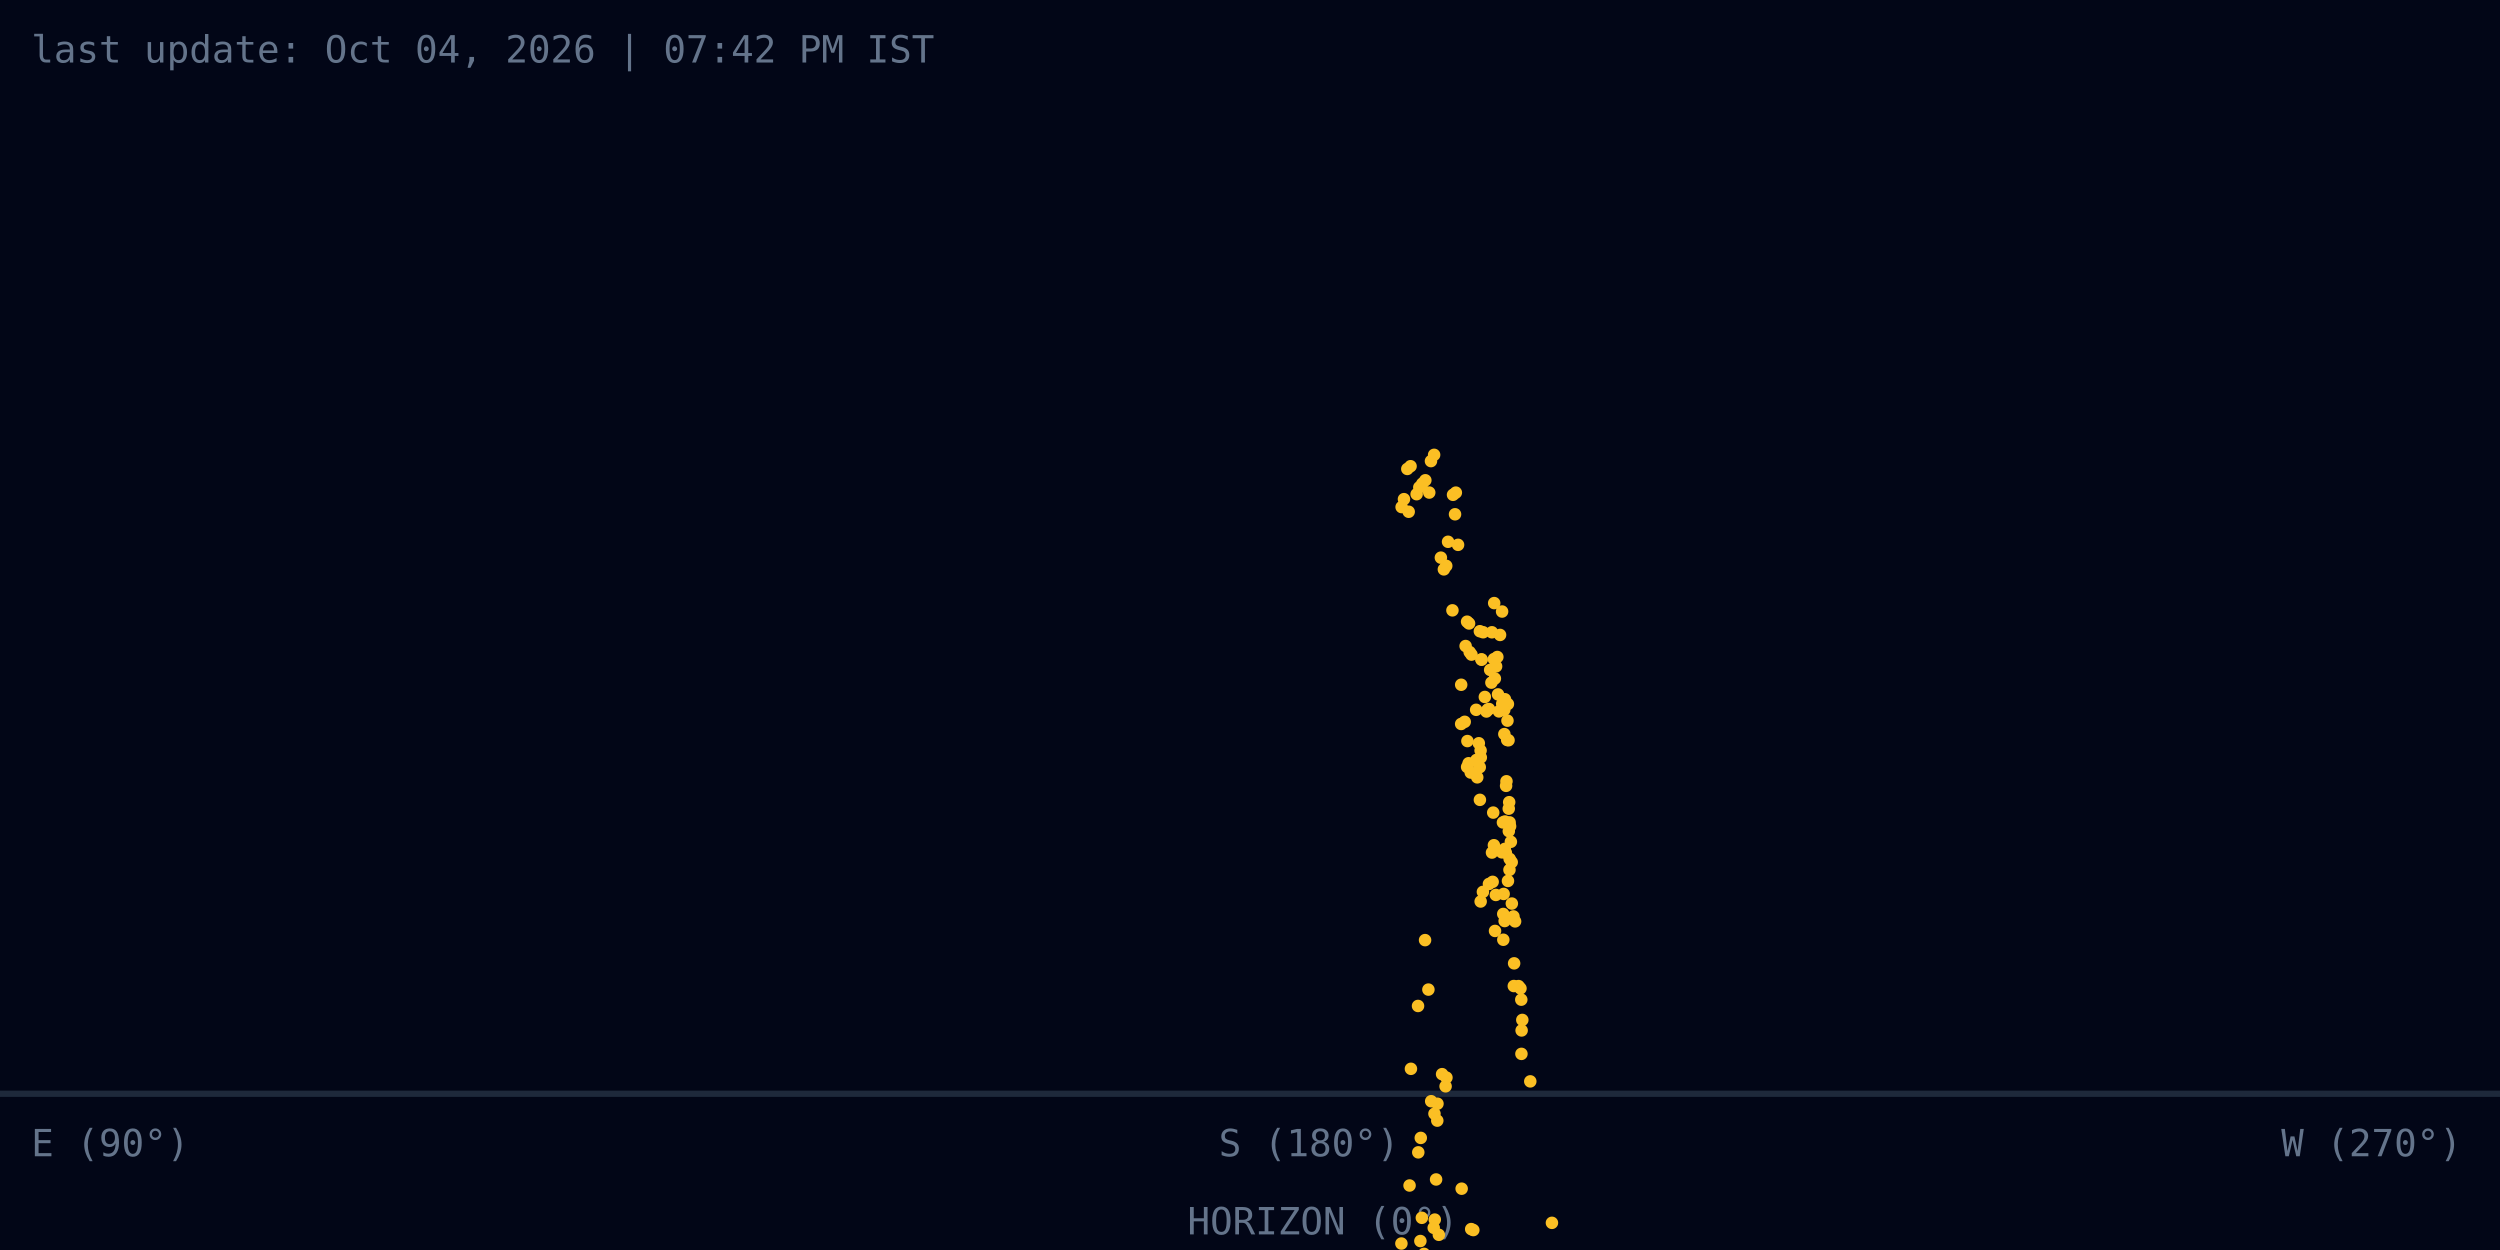
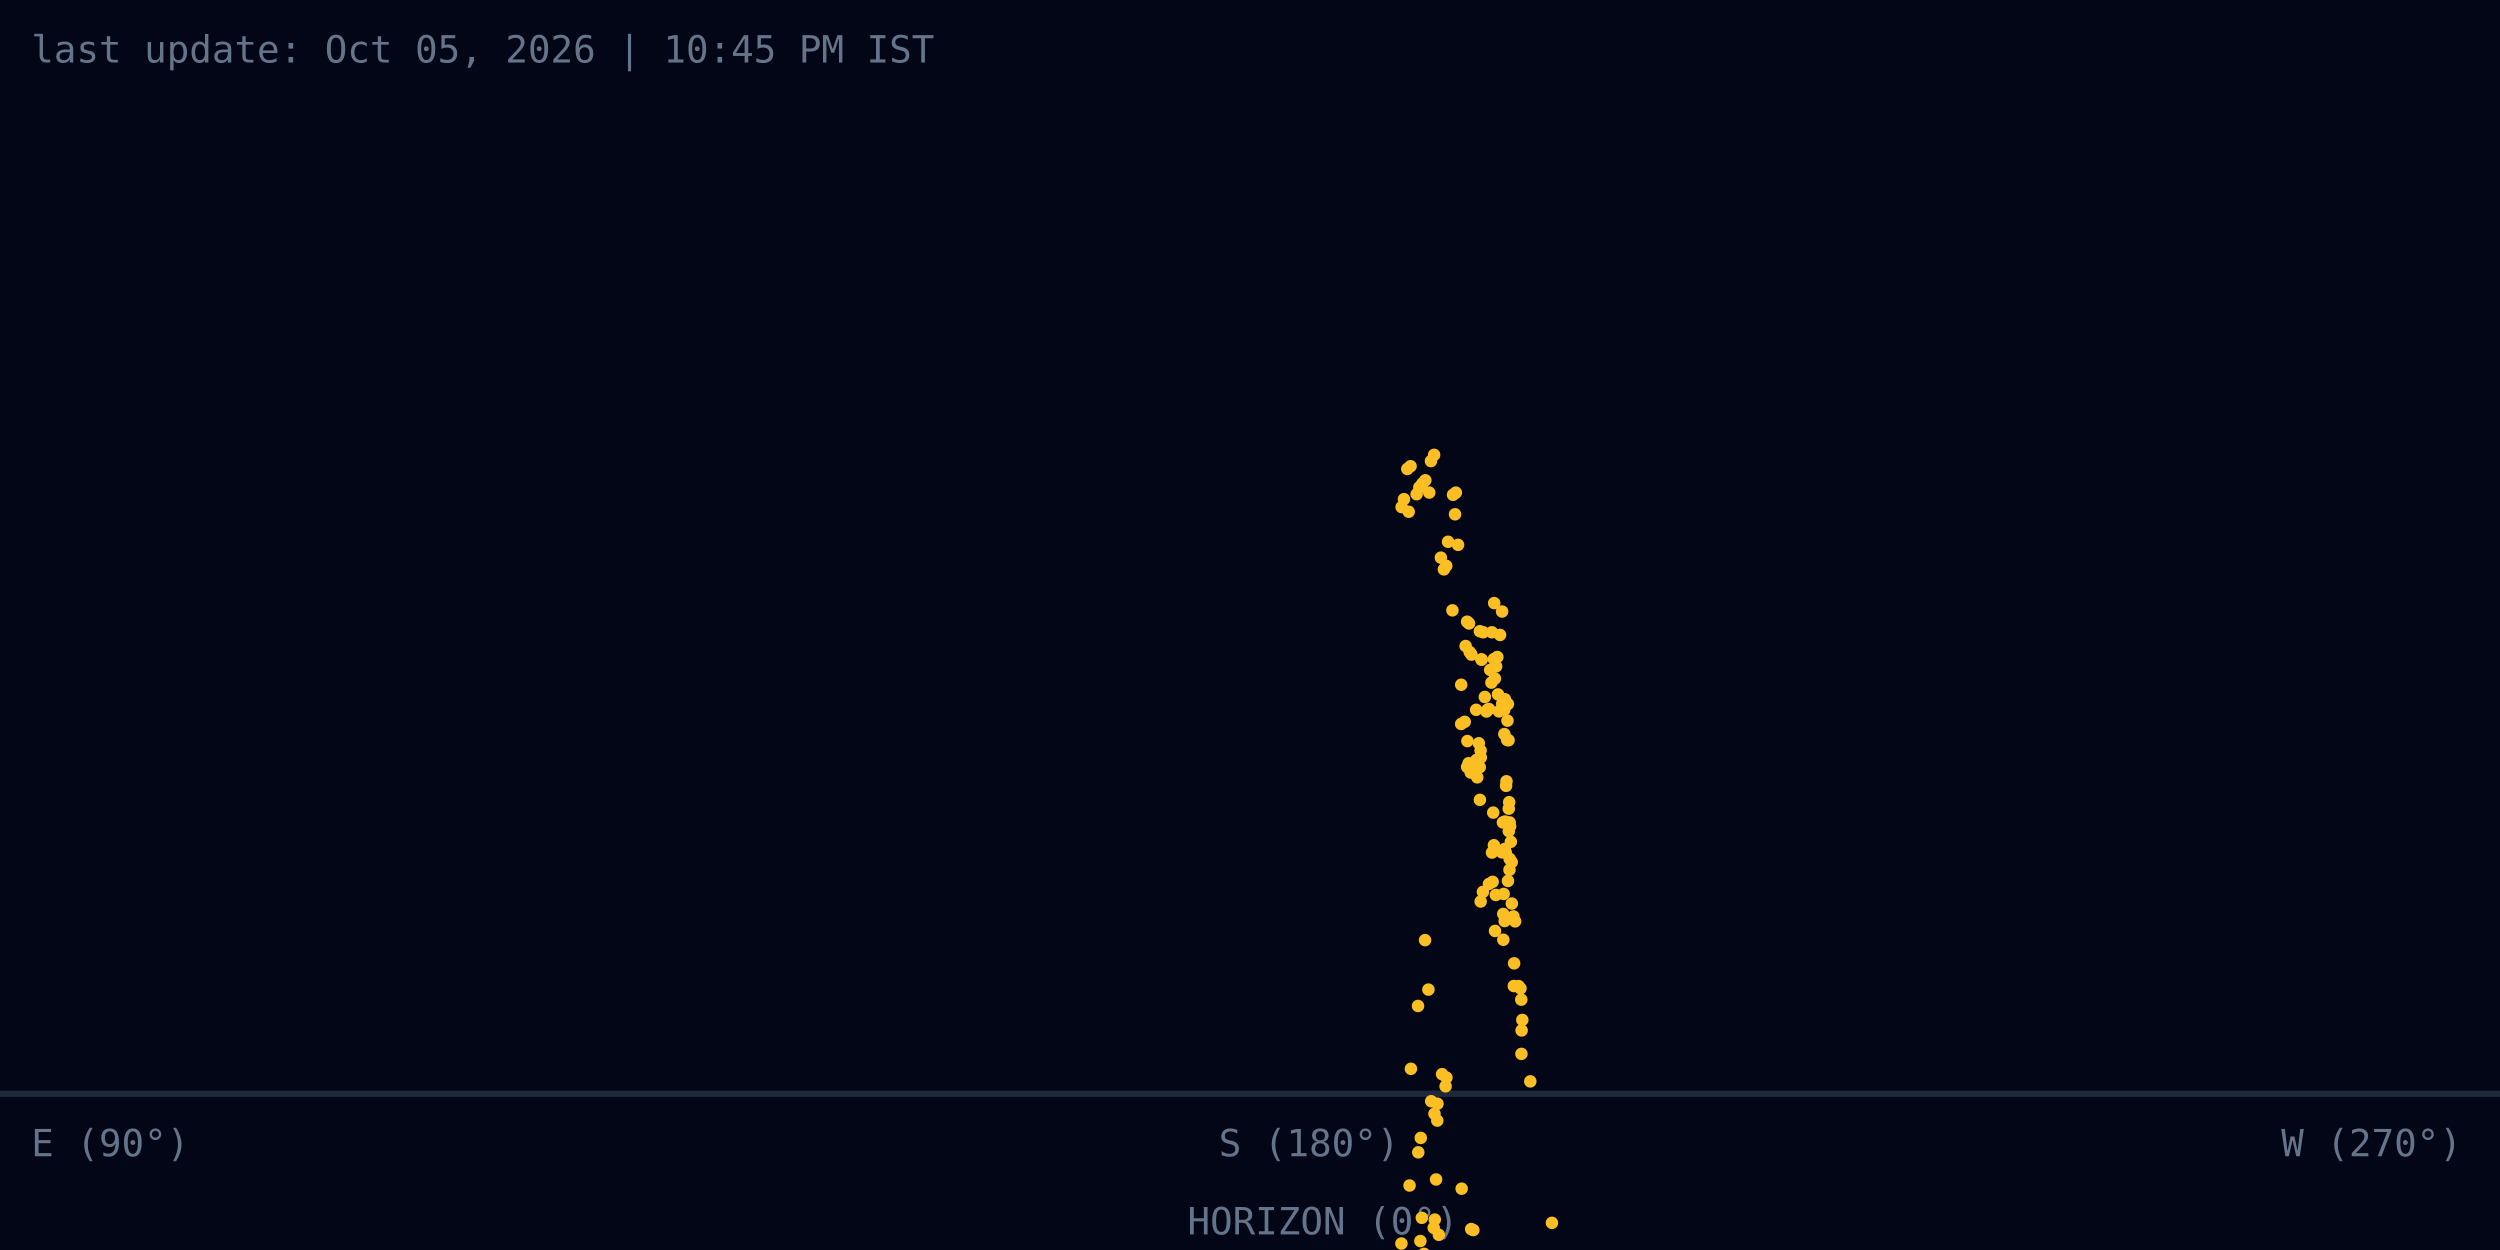
<svg xmlns="http://www.w3.org/2000/svg" width="800" height="400" viewBox="0 0 800 400">
  <rect width="800" height="400" fill="#020617" />
-   <text id="last-update" x="10" y="20" fill="#64748b" font-family="monospace">last update: Oct 04, 2026 | 07:42 PM IST</text>
+   <text id="last-update" x="10" y="20" fill="#64748b" font-family="monospace">last update: Oct 05, 2026 | 10:45 PM IST</text>
  <line x1="0" y1="350" x2="800" y2="350" stroke="#1e293b" stroke-width="2" />
  <text x="380" y="395" fill="#64748b" font-size="12" font-family="monospace">HORIZON (0°)</text>
  <text x="730" y="370" fill="#64748b" font-size="12" font-family="monospace">W (270°)</text>
  <text x="390" y="370" fill="#64748b" font-size="12" font-family="monospace">S (180°)</text>
  <text x="10" y="370" fill="#64748b" font-size="12" font-family="monospace">E (90°)</text>
  <g id="analemma-points">
    <circle cx=" 465.61" cy=" 164.57" r="2" fill="#fbbf24">
 </circle>
    <circle cx=" 467.57" cy=" 231.67" r="2" fill="#fbbf24">
 </circle>
    <circle cx=" 467.58" cy=" 219.12" r="2" fill="#fbbf24">
 </circle>
    <circle cx=" 468.71" cy=" 230.98" r="2" fill="#fbbf24">
 </circle>
    <circle cx=" 469.57" cy=" 237.14" r="2" fill="#fbbf24">
 </circle>
    <circle cx=" 469.00" cy=" 206.73" r="2" fill="#fbbf24">
 </circle>
    <circle cx=" 469.47" cy=" 198.94" r="2" fill="#fbbf24">
 </circle>
    <circle cx=" 470.10" cy=" 199.51" r="2" fill="#fbbf24">
 </circle>
    <circle cx=" 474.53" cy=" 285.41" r="2" fill="#fbbf24">
 </circle>
    <circle cx=" 472.47" cy=" 243.18" r="2" fill="#fbbf24">
 </circle>
    <circle cx=" 473.57" cy=" 255.95" r="2" fill="#fbbf24">
 </circle>
    <circle cx=" 473.22" cy=" 237.84" r="2" fill="#fbbf24">
 </circle>
    <circle cx=" 473.79" cy=" 240.17" r="2" fill="#fbbf24">
 </circle>
    <circle cx=" 473.56" cy=" 201.99" r="2" fill="#fbbf24">
 </circle>
    <circle cx=" 474.09" cy=" 210.99" r="2" fill="#fbbf24">
 </circle>
    <circle cx=" 478.41" cy=" 297.90" r="2" fill="#fbbf24">
 </circle>
    <circle cx=" 477.65" cy=" 282.19" r="2" fill="#fbbf24">
 </circle>
    <circle cx=" 477.44" cy=" 272.82" r="2" fill="#fbbf24">
 </circle>
    <circle cx=" 478.67" cy=" 286.38" r="2" fill="#fbbf24">
 </circle>
    <circle cx=" 478.05" cy=" 270.47" r="2" fill="#fbbf24">
 </circle>
    <circle cx=" 476.85" cy=" 214.37" r="2" fill="#fbbf24">
 </circle>
    <circle cx=" 477.25" cy=" 218.44" r="2" fill="#fbbf24">
 </circle>
    <circle cx=" 481.06" cy=" 300.72" r="2" fill="#fbbf24">
 </circle>
    <circle cx=" 481.04" cy=" 292.47" r="2" fill="#fbbf24">
 </circle>
    <circle cx=" 481.49" cy=" 294.73" r="2" fill="#fbbf24">
 </circle>
    <circle cx=" 481.17" cy=" 286.06" r="2" fill="#fbbf24">
 </circle>
    <circle cx=" 479.37" cy=" 222.21" r="2" fill="#fbbf24">
 </circle>
    <circle cx=" 479.67" cy=" 227.65" r="2" fill="#fbbf24">
 </circle>
    <circle cx=" 498.29" cy=" 411.31" r="2" fill="#fbbf24">
 </circle>
    <circle cx=" 498.34" cy=" 411.53" r="2" fill="#fbbf24">
 </circle>
    <circle cx=" 484.42" cy=" 315.53" r="2" fill="#fbbf24">
 </circle>
    <circle cx=" 486.86" cy=" 337.24" r="2" fill="#fbbf24">
 </circle>
    <circle cx=" 481.87" cy=" 272.88" r="2" fill="#fbbf24">
 </circle>
    <circle cx=" 482.55" cy=" 281.90" r="2" fill="#fbbf24">
 </circle>
    <circle cx=" 481.19" cy=" 226.61" r="2" fill="#fbbf24">
 </circle>
    <circle cx=" 481.39" cy=" 234.91" r="2" fill="#fbbf24">
 </circle>
    <circle cx=" 486.92" cy=" 329.74" r="2" fill="#fbbf24">
 </circle>
    <circle cx=" 483.03" cy=" 278.36" r="2" fill="#fbbf24">
 </circle>
    <circle cx=" 483.79" cy=" 289.14" r="2" fill="#fbbf24">
 </circle>
    <circle cx=" 485.93" cy=" 315.55" r="2" fill="#fbbf24">
 </circle>
    <circle cx=" 484.30" cy=" 293.26" r="2" fill="#fbbf24">
 </circle>
    <circle cx=" 482.30" cy=" 236.80" r="2" fill="#fbbf24">
 </circle>
    <circle cx=" 482.80" cy=" 258.78" r="2" fill="#fbbf24">
 </circle>
    <circle cx=" 501.22" cy=" 413.90" r="2" fill="#fbbf24">
 </circle>
    <circle cx=" 489.69" cy=" 346.04" r="2" fill="#fbbf24">
 </circle>
    <circle cx=" 486.81" cy=" 319.89" r="2" fill="#fbbf24">
 </circle>
    <circle cx=" 484.83" cy=" 294.84" r="2" fill="#fbbf24">
 </circle>
    <circle cx=" 486.55" cy=" 316.29" r="2" fill="#fbbf24">
 </circle>
    <circle cx=" 482.73" cy=" 236.88" r="2" fill="#fbbf24">
 </circle>
    <circle cx=" 483.48" cy=" 269.37" r="2" fill="#fbbf24">
 </circle>
    <circle cx=" 496.62" cy=" 391.31" r="2" fill="#fbbf24">
 </circle>
    <circle cx=" 483.75" cy=" 275.90" r="2" fill="#fbbf24">
 </circle>
    <circle cx=" 483.23" cy=" 264.40" r="2" fill="#fbbf24">
 </circle>
    <circle cx=" 482.94" cy=" 256.70" r="2" fill="#fbbf24">
 </circle>
    <circle cx=" 483.08" cy=" 263.17" r="2" fill="#fbbf24">
 </circle>
    <circle cx=" 482.53" cy=" 225.29" r="2" fill="#fbbf24">
 </circle>
    <circle cx=" 482.39" cy=" 230.61" r="2" fill="#fbbf24">
 </circle>
    <circle cx=" 487.14" cy=" 326.38" r="2" fill="#fbbf24">
 </circle>
    <circle cx=" 482.82" cy=" 265.96" r="2" fill="#fbbf24">
 </circle>
    <circle cx=" 483.09" cy=" 274.84" r="2" fill="#fbbf24">
 </circle>
    <circle cx=" 482.07" cy=" 250.01" r="2" fill="#fbbf24">
 </circle>
    <circle cx=" 481.95" cy=" 251.47" r="2" fill="#fbbf24">
 </circle>
    <circle cx=" 481.58" cy=" 223.76" r="2" fill="#fbbf24">
 </circle>
    <circle cx=" 481.36" cy=" 227.15" r="2" fill="#fbbf24">
 </circle>
    <circle cx=" 484.52" cy=" 308.27" r="2" fill="#fbbf24">
 </circle>
    <circle cx=" 481.59" cy=" 262.88" r="2" fill="#fbbf24">
 </circle>
    <circle cx=" 480.71" cy=" 225.23" r="2" fill="#fbbf24">
 </circle>
    <circle cx=" 481.54" cy=" 271.65" r="2" fill="#fbbf24">
 </circle>
    <circle cx=" 480.94" cy=" 263.18" r="2" fill="#fbbf24">
 </circle>
    <circle cx=" 480.67" cy=" 195.69" r="2" fill="#fbbf24">
 </circle>
    <circle cx=" 480.02" cy=" 203.18" r="2" fill="#fbbf24">
 </circle>
    <circle cx=" 480.62" cy=" 272.75" r="2" fill="#fbbf24">
 </circle>
    <circle cx=" 479.15" cy=" 210.24" r="2" fill="#fbbf24">
 </circle>
    <circle cx=" 478.75" cy=" 213.23" r="2" fill="#fbbf24">
 </circle>
    <circle cx=" 478.36" cy=" 217.14" r="2" fill="#fbbf24">
 </circle>
    <circle cx=" 478.05" cy=" 210.91" r="2" fill="#fbbf24">
 </circle>
    <circle cx=" 478.14" cy=" 192.99" r="2" fill="#fbbf24">
 </circle>
    <circle cx=" 477.41" cy=" 202.33" r="2" fill="#fbbf24">
 </circle>
    <circle cx=" 477.83" cy=" 260.03" r="2" fill="#fbbf24">
 </circle>
    <circle cx=" 476.48" cy=" 226.89" r="2" fill="#fbbf24">
 </circle>
    <circle cx=" 476.07" cy=" 227.06" r="2" fill="#fbbf24">
 </circle>
    <circle cx=" 475.66" cy=" 227.68" r="2" fill="#fbbf24">
 </circle>
    <circle cx=" 475.15" cy=" 223.03" r="2" fill="#fbbf24">
 </circle>
    <circle cx=" 474.61" cy=" 202.32" r="2" fill="#fbbf24">
 </circle>
    <circle cx=" 474.09" cy=" 211.11" r="2" fill="#fbbf24">
 </circle>
    <circle cx=" 476.46" cy=" 282.87" r="2" fill="#fbbf24">
 </circle>
    <circle cx=" 473.86" cy=" 242.39" r="2" fill="#fbbf24">
 </circle>
    <circle cx=" 473.52" cy=" 245.50" r="2" fill="#fbbf24">
 </circle>
    <circle cx=" 472.37" cy=" 227.14" r="2" fill="#fbbf24">
 </circle>
    <circle cx=" 472.72" cy=" 248.75" r="2" fill="#fbbf24">
 </circle>
    <circle cx=" 470.88" cy=" 209.48" r="2" fill="#fbbf24">
 </circle>
    <circle cx=" 470.29" cy=" 208.66" r="2" fill="#fbbf24">
 </circle>
    <circle cx=" 473.81" cy=" 288.48" r="2" fill="#fbbf24">
 </circle>
    <circle cx=" 470.64" cy=" 247.22" r="2" fill="#fbbf24">
 </circle>
    <circle cx=" 469.96" cy=" 244.24" r="2" fill="#fbbf24">
 </circle>
    <circle cx=" 469.48" cy=" 245.43" r="2" fill="#fbbf24">
 </circle>
    <circle cx=" 466.58" cy=" 174.35" r="2" fill="#fbbf24">
 </circle>
    <circle cx=" 465.87" cy=" 157.64" r="2" fill="#fbbf24">
 </circle>
    <circle cx=" 464.97" cy=" 158.34" r="2" fill="#fbbf24">
 </circle>
    <circle cx=" 464.78" cy=" 195.31" r="2" fill="#fbbf24">
 </circle>
    <circle cx=" 463.38" cy=" 173.37" r="2" fill="#fbbf24">
 </circle>
    <circle cx=" 462.80" cy=" 181.08" r="2" fill="#fbbf24">
 </circle>
    <circle cx=" 462.04" cy=" 182.20" r="2" fill="#fbbf24">
 </circle>
    <circle cx=" 461.08" cy=" 178.45" r="2" fill="#fbbf24">
 </circle>
    <circle cx=" 458.92" cy=" 145.55" r="2" fill="#fbbf24">
 </circle>
    <circle cx=" 457.91" cy=" 147.55" r="2" fill="#fbbf24">
 </circle>
    <circle cx=" 457.36" cy=" 157.62" r="2" fill="#fbbf24">
 </circle>
    <circle cx=" 456.11" cy=" 153.69" r="2" fill="#fbbf24">
 </circle>
    <circle cx=" 455.13" cy=" 154.77" r="2" fill="#fbbf24">
 </circle>
    <circle cx=" 454.18" cy=" 155.94" r="2" fill="#fbbf24">
 </circle>
    <circle cx=" 453.32" cy=" 158.14" r="2" fill="#fbbf24">
 </circle>
    <circle cx=" 451.38" cy=" 149.19" r="2" fill="#fbbf24">
 </circle>
    <circle cx=" 450.34" cy=" 150.06" r="2" fill="#fbbf24">
 </circle>
    <circle cx=" 450.78" cy=" 163.76" r="2" fill="#fbbf24">
 </circle>
    <circle cx=" 449.27" cy=" 159.73" r="2" fill="#fbbf24">
 </circle>
    <circle cx=" 448.52" cy=" 162.26" r="2" fill="#fbbf24">
 </circle>
    <circle cx=" 20.26" cy=" 571.97" r="2" fill="#fbbf24">
 </circle>
    <circle cx=" 74.33" cy=" 546.37" r="2" fill="#fbbf24">
 </circle>
    <circle cx=" 471.46" cy=" 393.62" r="2" fill="#fbbf24">
 </circle>
    <circle cx=" 470.78" cy=" 393.31" r="2" fill="#fbbf24">
 </circle>
    <circle cx=" 495.37" cy=" 503.27" r="2" fill="#fbbf24">
 </circle>
    <circle cx=" 467.73" cy=" 380.38" r="2" fill="#fbbf24">
 </circle>
    <circle cx=" 462.86" cy=" 344.83" r="2" fill="#fbbf24">
 </circle>
    <circle cx=" 462.59" cy=" 347.62" r="2" fill="#fbbf24">
 </circle>
    <circle cx=" 461.47" cy=" 343.73" r="2" fill="#fbbf24">
 </circle>
    <circle cx=" 456.02" cy=" 300.84" r="2" fill="#fbbf24">
 </circle>
    <circle cx=" 457.09" cy=" 316.67" r="2" fill="#fbbf24">
 </circle>
    <circle cx=" 469.47" cy=" 420.03" r="2" fill="#fbbf24">
 </circle>
    <circle cx=" 459.99" cy=" 353.19" r="2" fill="#fbbf24">
 </circle>
    <circle cx=" 459.93" cy=" 358.60" r="2" fill="#fbbf24">
 </circle>
    <circle cx=" 459.03" cy=" 356.39" r="2" fill="#fbbf24">
 </circle>
    <circle cx=" 457.98" cy=" 352.39" r="2" fill="#fbbf24">
 </circle>
    <circle cx=" 453.77" cy=" 321.91" r="2" fill="#fbbf24">
 </circle>
    <circle cx=" 459.55" cy=" 377.43" r="2" fill="#fbbf24">
 </circle>
    <circle cx=" 471.53" cy=" 461.85" r="2" fill="#fbbf24">
 </circle>
    <circle cx=" 460.43" cy=" 395.14" r="2" fill="#fbbf24">
 </circle>
    <circle cx=" 459.13" cy=" 390.27" r="2" fill="#fbbf24">
 </circle>
    <circle cx=" 458.79" cy=" 392.90" r="2" fill="#fbbf24">
 </circle>
    <circle cx=" 454.65" cy=" 364.13" r="2" fill="#fbbf24">
 </circle>
    <circle cx=" 451.50" cy=" 342.02" r="2" fill="#fbbf24">
 </circle>
    <circle cx=" 453.85" cy=" 368.75" r="2" fill="#fbbf24">
 </circle>
    <circle cx=" 467.51" cy=" 471.07" r="2" fill="#fbbf24">
 </circle>
    <circle cx=" 454.99" cy=" 389.70" r="2" fill="#fbbf24">
 </circle>
    <circle cx=" 455.71" cy=" 401.24" r="2" fill="#fbbf24">
 </circle>
    <circle cx=" 454.52" cy=" 397.13" r="2" fill="#fbbf24">
 </circle>
    <circle cx=" 455.98" cy=" 414.56" r="2" fill="#fbbf24">
 </circle>
    <circle cx=" 451.06" cy=" 379.36" r="2" fill="#fbbf24">
 </circle>
    <circle cx=" 455.70" cy=" 423.59" r="2" fill="#fbbf24">
 </circle>
    <circle cx=" 482.79" cy=" 553.38" r="2" fill="#fbbf24">
 </circle>
    <circle cx=" 459.54" cy=" 468.02" r="2" fill="#fbbf24">
 </circle>
    <circle cx=" 462.80" cy=" 493.17" r="2" fill="#fbbf24">
 </circle>
    <circle cx=" 456.72" cy=" 459.61" r="2" fill="#fbbf24">
 </circle>
    <circle cx=" 448.45" cy=" 397.93" r="2" fill="#fbbf24">
 </circle>
    <circle cx=" 451.44" cy=" 429.90" r="2" fill="#fbbf24">
 </circle>
+     <circle cx=" 483.33" cy=" 577.31" r="2" fill="#fbbf24">
+  </circle>
  </g>
</svg>
